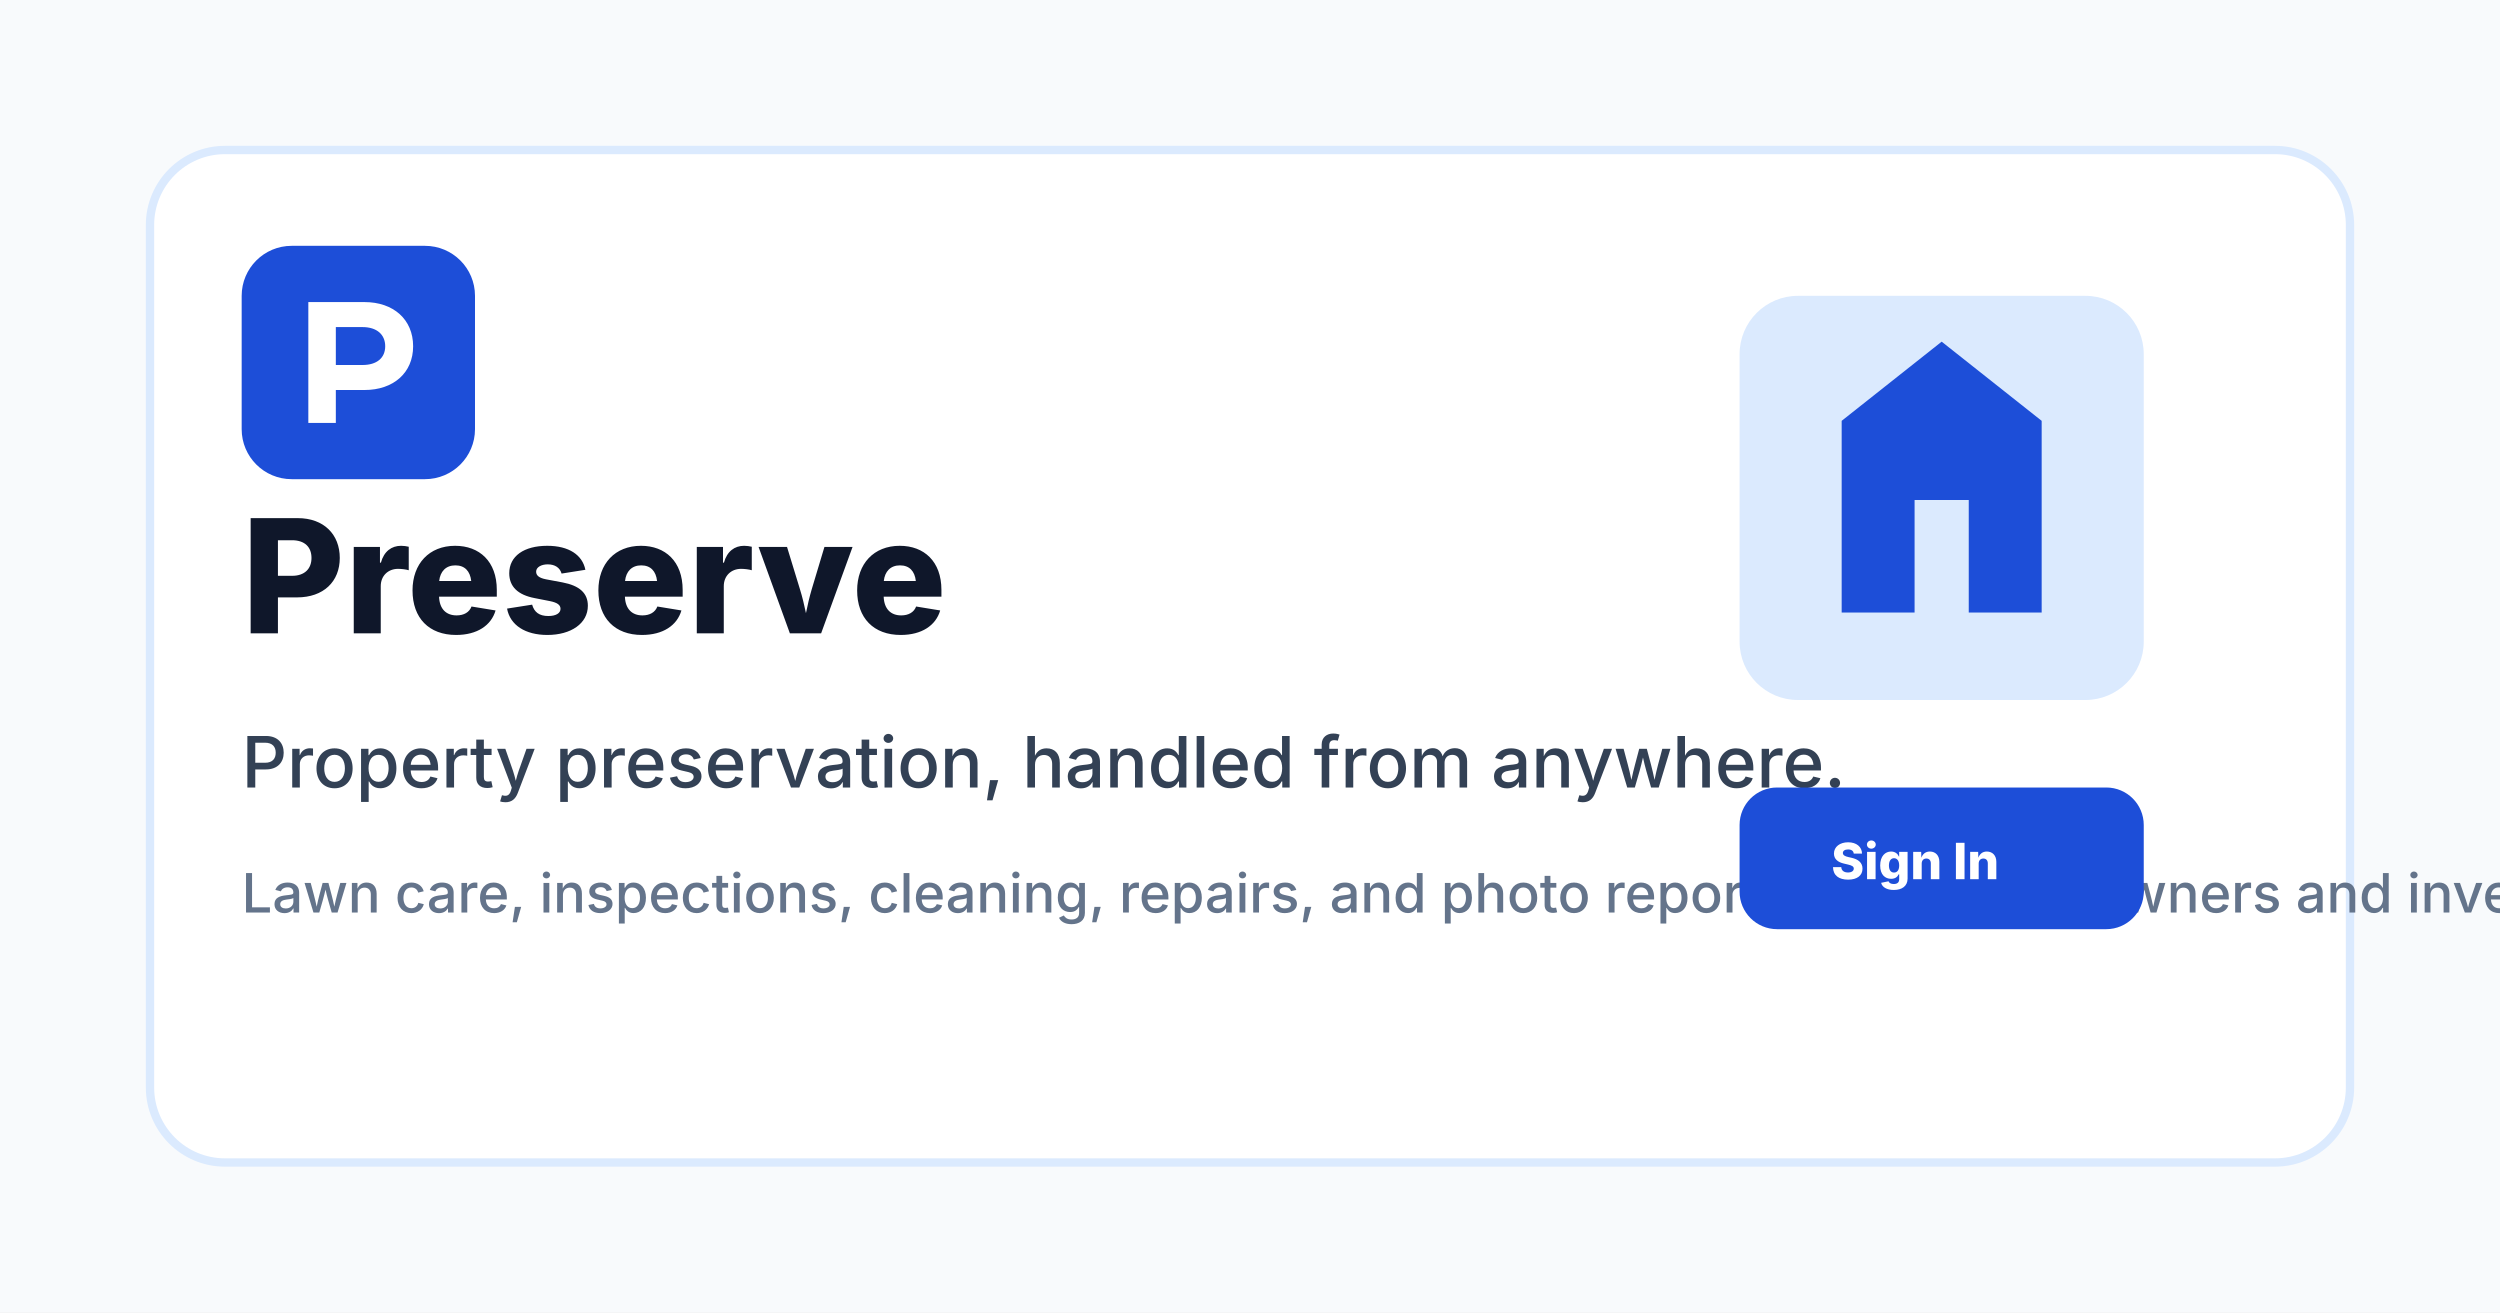
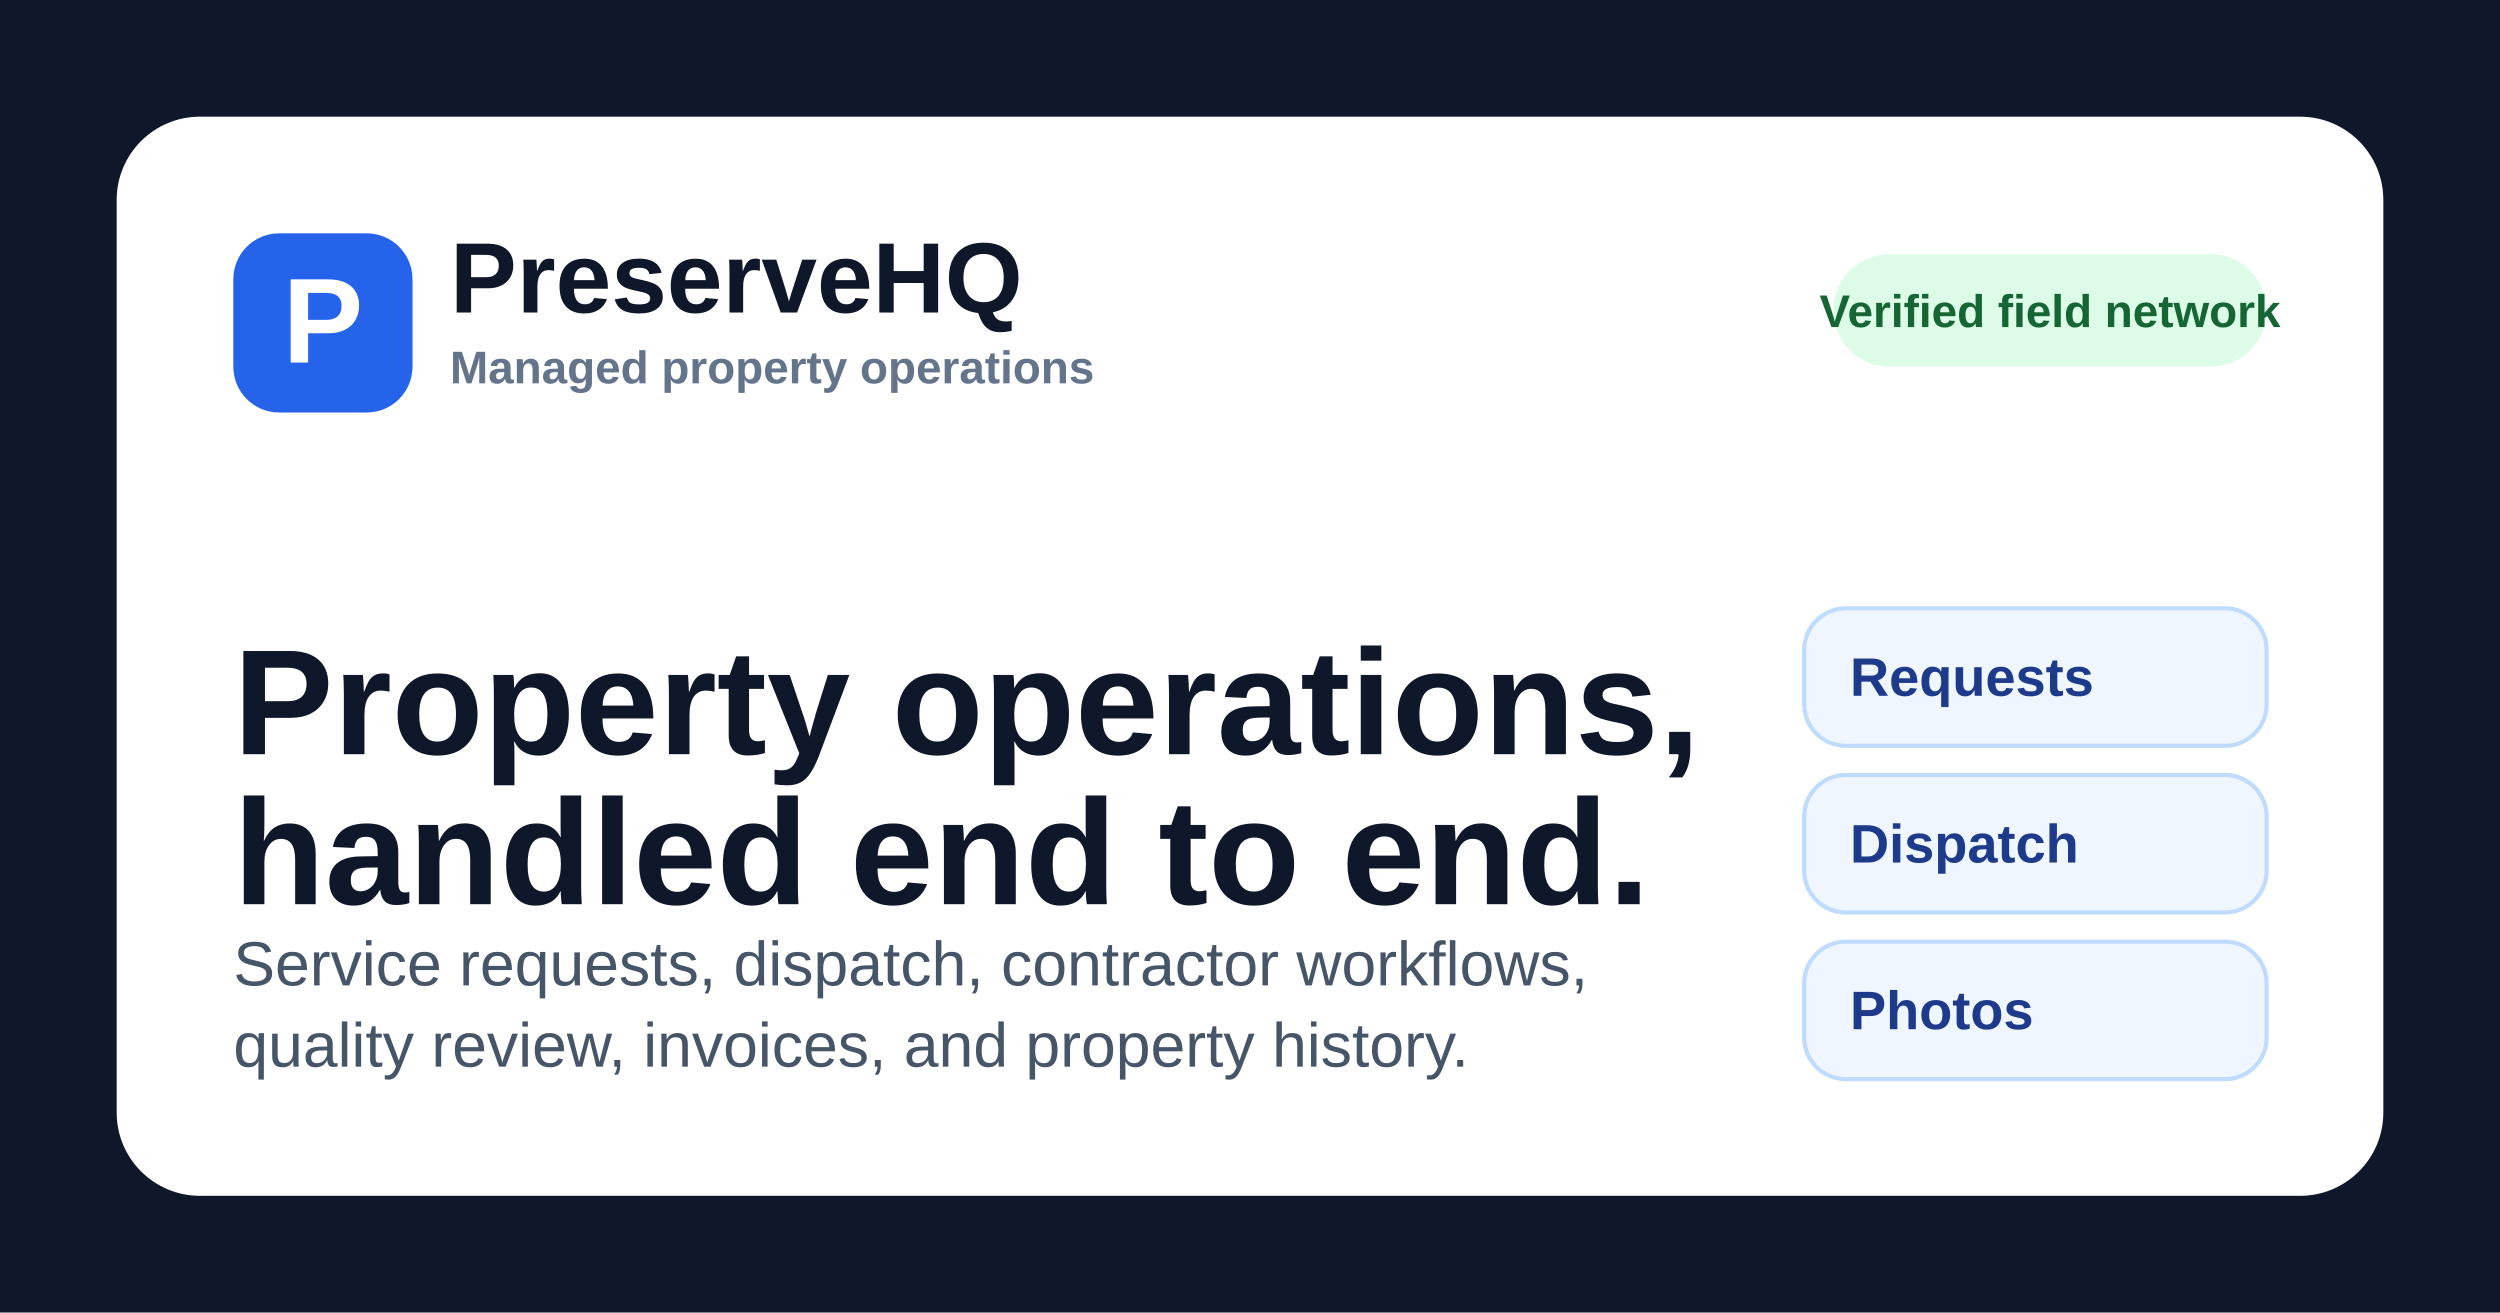
- <svg xmlns="http://www.w3.org/2000/svg" viewBox="0 0 1200 630" role="img" aria-label="Preserve property care">
-   <rect width="1200" height="630" fill="#f8fafc" />
-   <rect x="72" y="72" width="1056" height="486" rx="36" fill="#ffffff" stroke="#dbeafe" stroke-width="4" />
-   <rect x="116" y="118" width="112" height="112" rx="24" fill="#1d4ed8" />
-   <path d="M148 203v-58h27c13.8 0 23.3 8.3 23.3 21.2 0 12.8-9.5 21-23.3 21h-13.8V203H148Zm13.2-27.8H174c6.9 0 10.9-3.4 10.9-9s-4-9.2-10.9-9.2h-12.8v18.2Z" fill="#fff" />
-   <text x="116" y="304" fill="#0f172a" font-family="Inter, Arial, sans-serif" font-size="76" font-weight="800">Preserve</text>
-   <text x="116" y="378" fill="#334155" font-family="Inter, Arial, sans-serif" font-size="34" font-weight="500">Property preservation, handled from anywhere.</text>
-   <text x="116" y="438" fill="#64748b" font-family="Inter, Arial, sans-serif" font-size="26" font-weight="500">Lawn care, inspections, cleaning, repairs, and photo reports for remote owners and investors.</text>
-   <rect x="835" y="142" width="194" height="194" rx="28" fill="#dbeafe" />
-   <path d="M884 294v-92l48-38 48 38v92h-35v-54h-26v54h-35Z" fill="#1d4ed8" />
-   <rect x="835" y="378" width="194" height="68" rx="18" fill="#1d4ed8" />
-   <text x="879" y="422" fill="#fff" font-family="Inter, Arial, sans-serif" font-size="24" font-weight="800">Sign In</text>
+ <svg xmlns="http://www.w3.org/2000/svg" viewBox="0 0 1200 630" role="img" aria-label="PreserveHQ managed property operations">
+   <rect width="1200" height="630" fill="#0f172a" />
+   <rect x="56" y="56" width="1088" height="518" rx="40" fill="#ffffff" />
+   <rect x="112" y="112" width="86" height="86" rx="22" fill="#2563eb" />
+   <text x="155" y="174" fill="#ffffff" font-family="Arial, sans-serif" font-size="58" font-weight="800" text-anchor="middle">P</text>
+   <text x="216" y="150" fill="#0f172a" font-family="Arial, sans-serif" font-size="48" font-weight="800">PreserveHQ</text>
+   <text x="216" y="184" fill="#64748b" font-family="Arial, sans-serif" font-size="22" font-weight="700">Managed property operations</text>
+   <rect x="880" y="122" width="208" height="54" rx="27" fill="#dcfce7" />
+   <text x="984" y="157" fill="#166534" font-family="Arial, sans-serif" font-size="22" font-weight="700" text-anchor="middle">Verified field network</text>
+   <text x="112" y="362" fill="#0f172a" font-family="Arial, sans-serif" font-size="72" font-weight="800">
+     <tspan x="112" dy="0">Property operations,</tspan>
+     <tspan x="112" dy="72">handled end to end.</tspan>
+   </text>
+   <text x="112" y="473" fill="#475569" font-family="Arial, sans-serif" font-size="30" font-weight="500">
+     <tspan x="112" dy="0">Service requests, dispatch, contractor workflows,</tspan>
+     <tspan x="112" dy="39">quality review, invoices, and property history.</tspan>
+   </text>
+   <g font-family="Arial, sans-serif" font-size="26" font-weight="800" fill="#1e3a8a">
+     <rect x="866" y="292" width="222" height="66" rx="20" fill="#eff6ff" stroke="#bfdbfe" stroke-width="2" />
+     <text x="888" y="334">Requests</text>
+     <rect x="866" y="372" width="222" height="66" rx="20" fill="#eff6ff" stroke="#bfdbfe" stroke-width="2" />
+     <text x="888" y="414">Dispatch</text>
+     <rect x="866" y="452" width="222" height="66" rx="20" fill="#eff6ff" stroke="#bfdbfe" stroke-width="2" />
+     <text x="888" y="494">Photos</text>
+   </g>
</svg>
